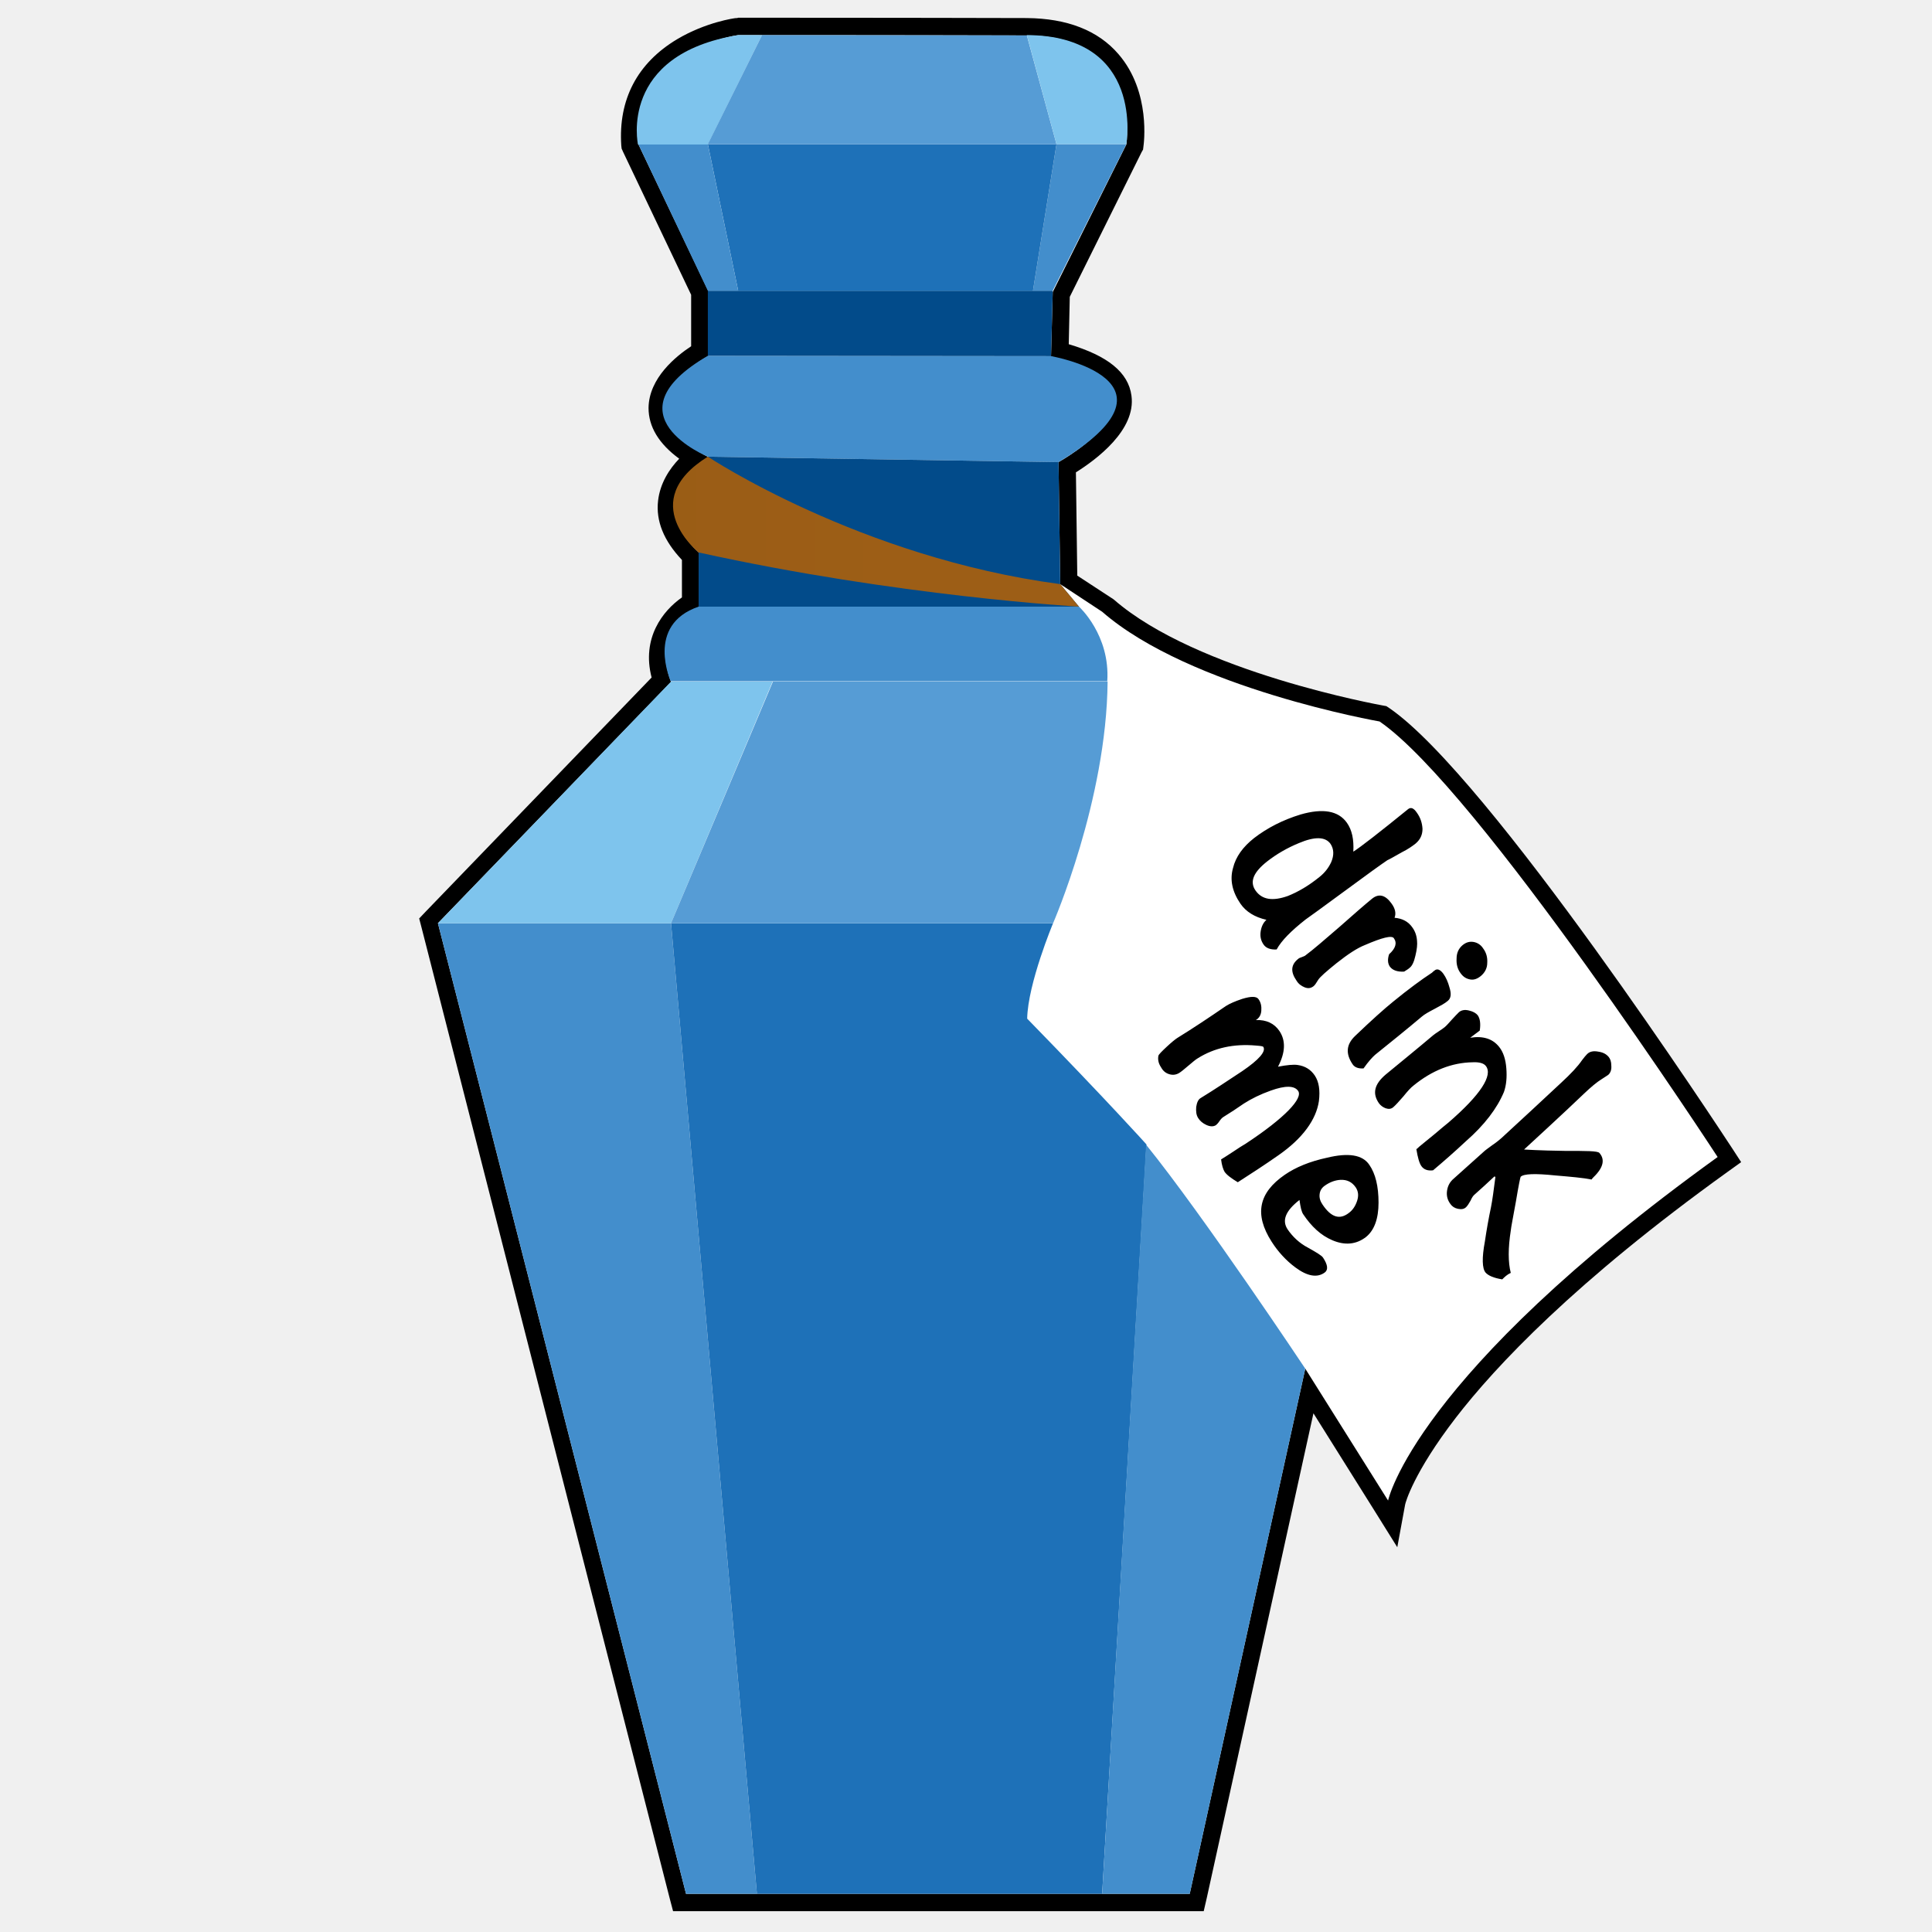
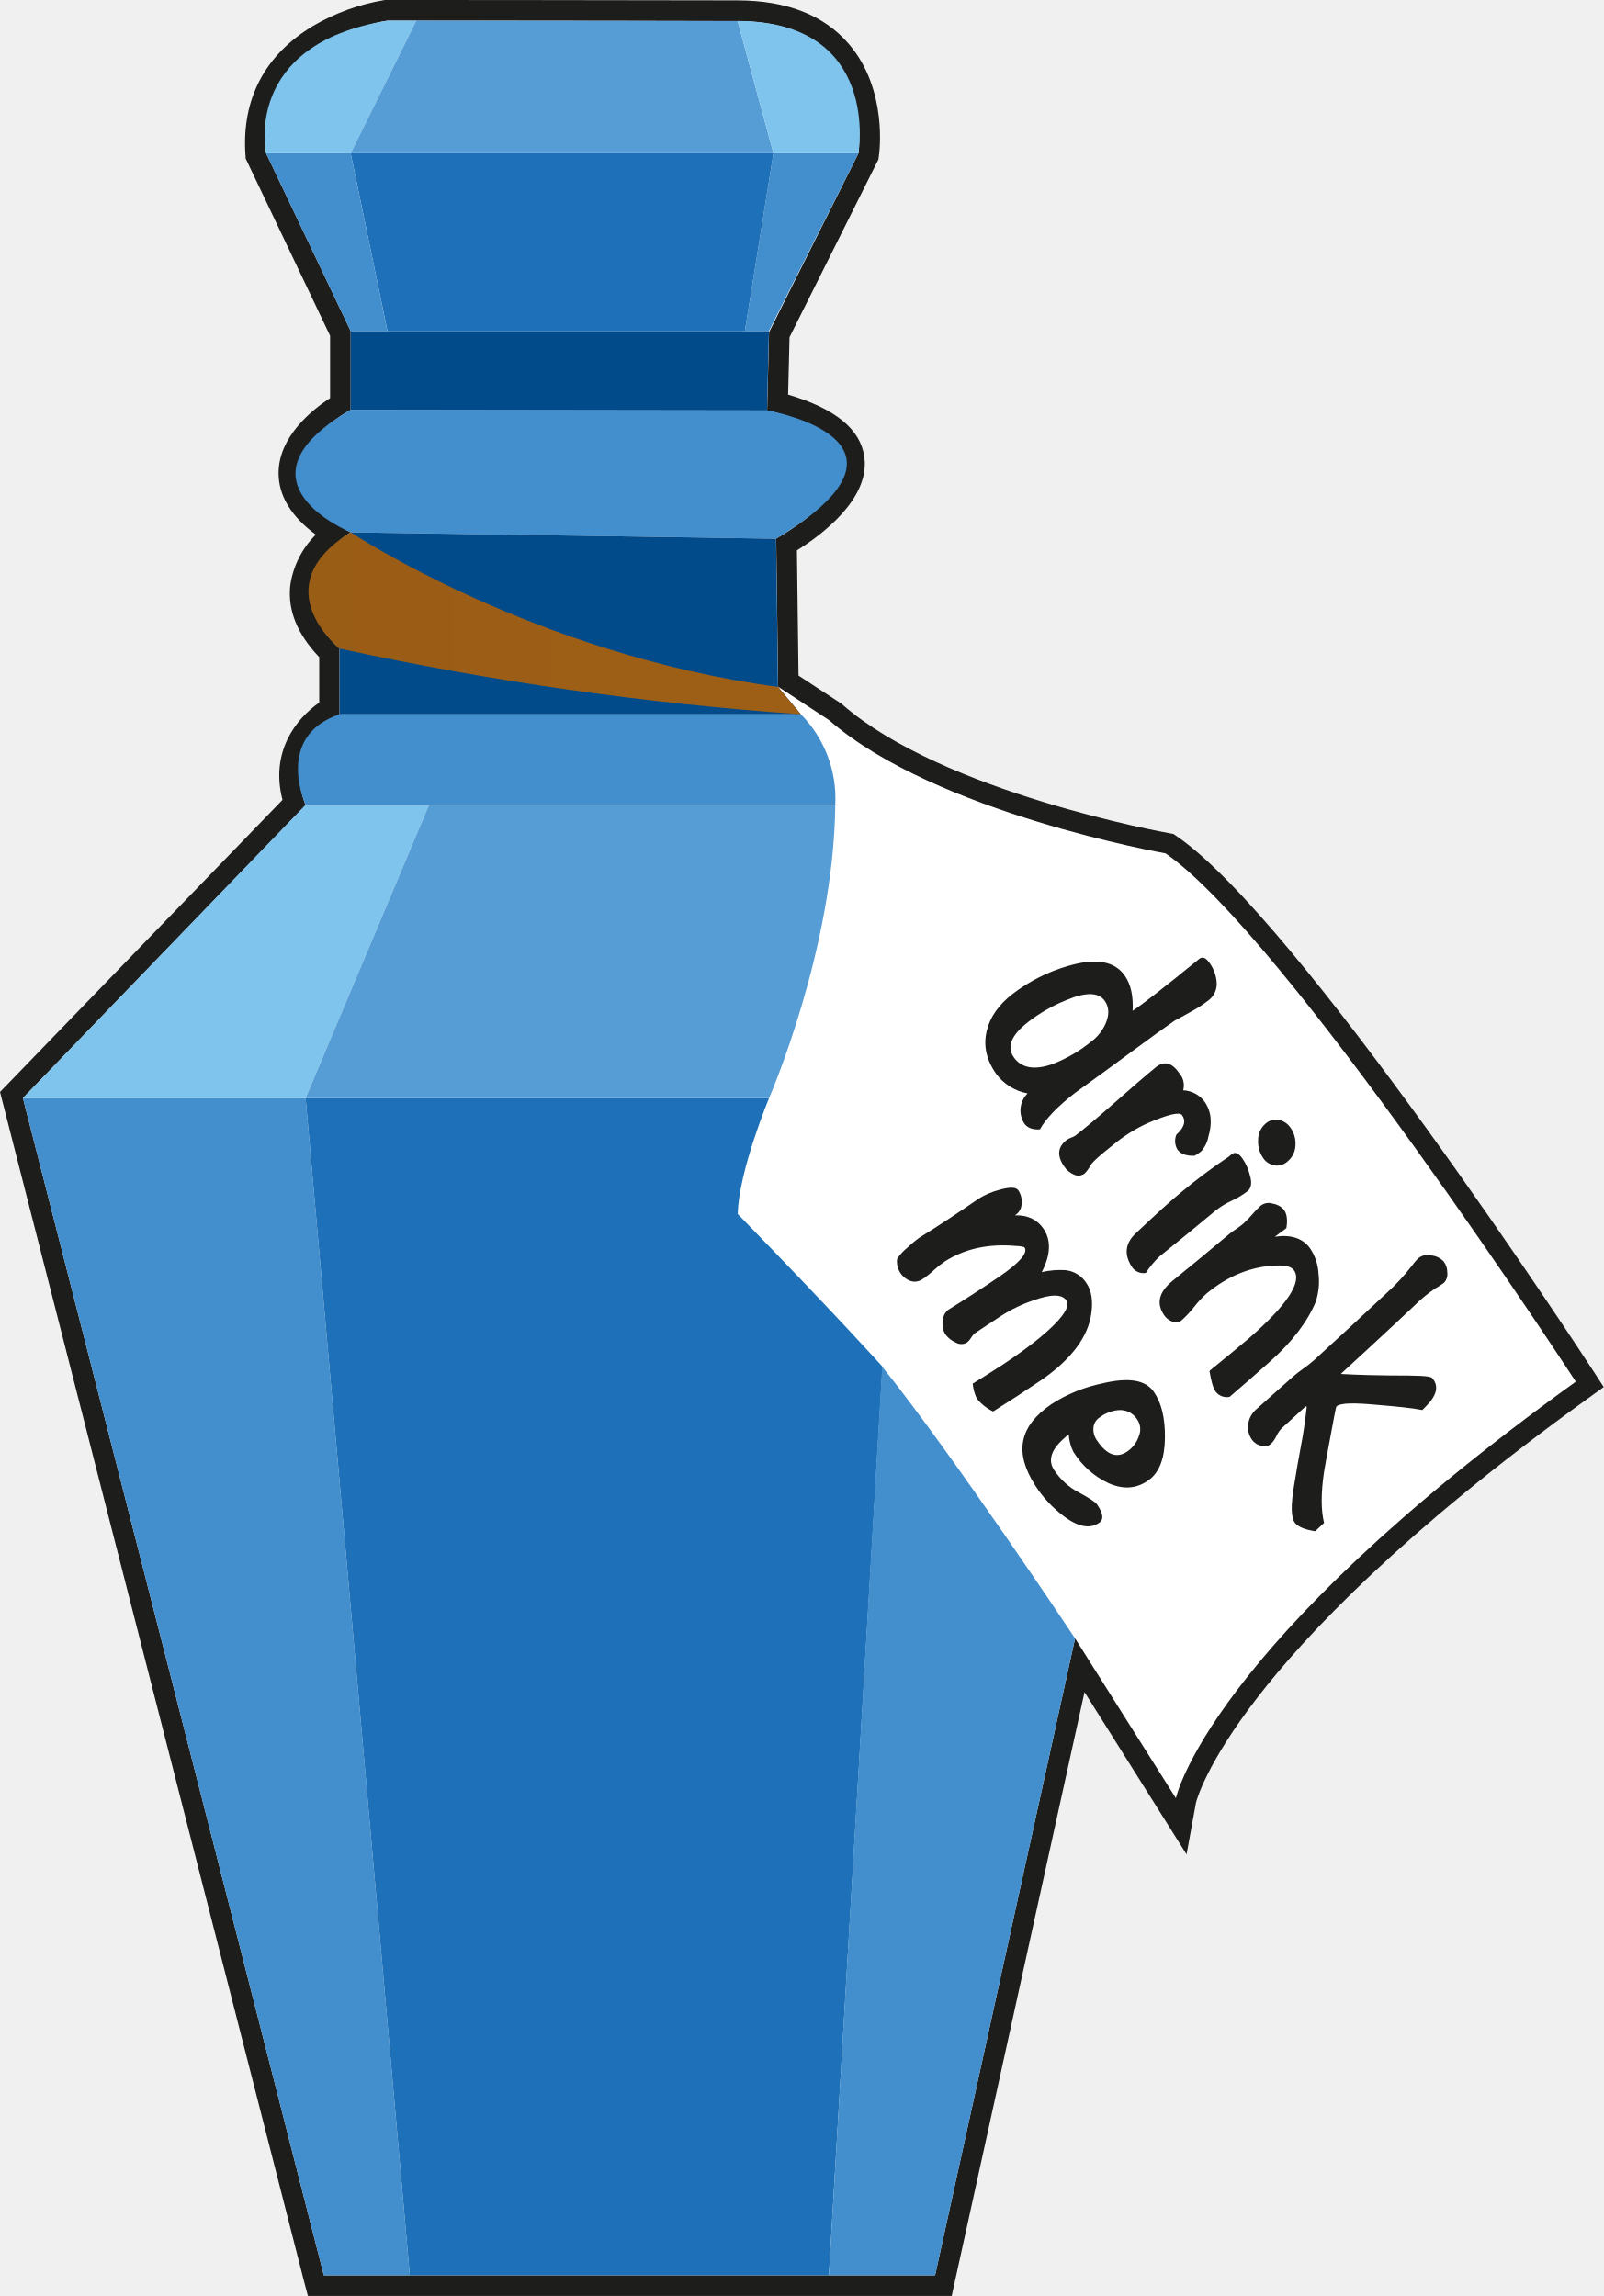
- <svg xmlns="http://www.w3.org/2000/svg" viewBox="0 0 566.9 566.9">
-   <style>.st8{fill:#438ecc}.st9{fill:#1e71b8}.st10{fill:#7ec4ed}.st11{fill:#569cd5}.st12{fill:#024b8a}</style>
-   <g id="Laag_2">
-     <path d="M199.3 558.2l-73.6-288 68.3-70.7c-3.8-11.8 3.2-19.7 8.6-22.9v-13.4c-5.3-5.2-7.6-10.6-7-16.1.7-5.9 4.7-10.3 7.6-12.9-6.9-4.4-10.4-9.3-10.4-14.6 0-8.4 9-14.6 12.5-16.8V85.9L184.8 43v-.5c-2.1-30 31.2-34.7 31.5-34.7h.4s50.7 0 84.7.1c11.1 0 19.5 3.3 25 9.7 8.8 10.2 6.8 24.5 6.7 25.2l-.1.4-21.6 43.1-.4 16.4c11.6 3.1 17.7 7.6 18.5 13.6 1.3 9.4-11.8 18.1-16.4 20.8l.4 33 11.3 7.4.1.1c25 21.8 79.6 31.6 80.2 31.7l.5.1.4.3c28.9 19.8 97 124.1 99.9 128.5l1.3 2-1.9 1.4c-45.4 32.7-69 58-80.9 73.4-12.8 16.7-14.9 25.8-14.9 25.9l-1.3 6-3.3-5.2-21.1-33.5-33 150.1H199.3z" fill="#fff" />
-     <path d="M216.6 10.3s50.7 0 84.7.1 29.2 32 29.2 32l-21.6 43.3-.5 18.9c40.6 9.9 2.2 31 2.2 31l.5 35.8 12.3 8.1c25.8 22.5 81.4 32.2 81.4 32.2 28.8 19.7 99.2 127.8 99.2 127.8-89.2 64.3-96.7 100.8-96.7 100.8L383 401.6l-33.9 154.1H201.3l-72.8-284.8 68.4-70.8c-5.9-15.2 8.2-22 8.2-22v-15.9c-17.4-16.3 2.7-28.1 2.7-28.1-28-14.9 0-29.6 0-29.6V85.3l-20.5-43c-2-27.9 29.3-32 29.3-32m-.3-5h-.3c-.4 0-8.9 1.2-17.3 6.2-11.7 7-17.3 17.7-16.4 31.2l.1.9.4.9 20 42v15.1c-4.4 2.9-12.4 9.3-12.5 18.1 0 5.5 3 10.5 9 14.9-2.8 2.9-5.6 7.1-6.2 12.3-.7 6 1.7 11.8 7 17.4v11c-5.6 3.9-11.9 11.9-8.9 23.5l-66.3 68.7-1.9 2 .7 2.7L196.5 557l1 3.8h155.7l.9-3.9 31.3-142.2 17.8 28.4L410 454l2.3-12.5c.1-.6 2.5-9.4 14.8-25.4 11.7-15.2 35.1-40.1 79.9-72.3l3.9-2.8-2.6-4c-2.9-4.4-71.3-109.1-100.6-129.2l-.9-.6-1.1-.2c-.5-.1-54.5-9.8-78.9-31.1l-.3-.2-.3-.2-10.1-6.6-.4-30.3c5.9-3.7 17.7-12.4 16.3-22.5-.9-6.8-6.9-11.7-18.4-15.1l.3-13.9L335 44.6l.4-.7.1-.8c.1-.7 2.3-16.1-7.3-27.2-6-7-15.1-10.5-26.9-10.6-33.6-.1-84.2-.1-84.7-.1l-.3.1z" />
-     <path class="st8" d="M128.5 270.9l72.8 284.8h20.8l-25.2-284.8z" />
-     <path class="st9" d="M323.4 555.7H222.1l-25.2-284.8H309s-7.4 17.7-7.6 28c23.6 24.2 35 36.9 35 36.9l-13 219.9z" />
-     <path class="st8" d="M323.4 555.7h25.7L383 401.6s-29.8-44.8-46.7-65.7l-12.9 219.8z" />
-     <path class="st10" d="M196.9 270.9l29.8-70.9h-29.8l-68.4 70.9z" />
-     <path class="st11" d="M196.9 270.9H309s15.7-36 16-70.9h-98.2l-29.9 70.9z" />
-     <path class="st8" d="M205 178h111.6s9.2 8.3 8.3 21.9H196.8c.1.1-7.6-16.5 8.2-21.9zm105.6-42.4L207.7 134s-30-12.2 0-29.6l100.7.1s42 7.2 2.2 31.1z" />
-     <path class="st12" d="M207.7 85.3h101.2l-.5 19.2-100.7-.1z" />
-     <path class="st8" d="M330.5 42.3H310l-6.9 43h5.8z" />
-     <path class="st9" d="M310 42.3H207.7l8.9 43h86.5z" />
-     <path class="st8" d="M207.7 42.3h-20.4l20.4 43h8.9z" />
-     <path class="st10" d="M223.6 10.3l-15.9 32.1h-20.5s-5.8-26.4 29.4-32.1h7z" />
-     <path class="st11" d="M223.6 10.3l77.7.1 8.7 31.9H207.7z" />
-     <path class="st10" d="M310 42.3h20.5s5.6-31.9-29.2-32l8.7 32z" />
-     <path class="st12" d="M205 178v-15.9l2.7-28.1 102.9 1.6.5 35.8 5.5 6.6z" />
-     <linearGradient id="SVGID_1_" gradientUnits="userSpaceOnUse" x1="197.527" y1="156.038" x2="316.622" y2="156.038">
+ <svg xmlns="http://www.w3.org/2000/svg" viewBox="0 0 387.85 555.43">
+   <defs>
+     <linearGradient id="a" x1="74.59" y1="150.78" x2="193.68" y2="150.78" gradientUnits="userSpaceOnUse">
      <stop offset="0" stop-color="#9a5d15" />
-       <stop offset=".11" stop-color="#9b5d16" />
-       <stop offset=".587" stop-color="#9d5e16" />
+       <stop offset="0" stop-color="#9a5d15" />
+       <stop offset=".59" stop-color="#9d5e16" />
    </linearGradient>
-     <path d="M316.6 178s-53.2-3-111.6-15.9c0 0-18.6-14.9 2.7-28.1 0 0 44.5 29.6 103.4 37.4l5.5 6.6z" fill="url(#SVGID_1_)" />
-     <path d="M415.4 247.5c-1 .8-2.3 1.7-4.1 2.6-2.3 1.3-3.7 2.1-4.2 2.3-1.5 1-5.7 4-12.6 9.1-6.9 5.1-10.7 7.8-11.4 8.3-4.2 3.3-7.1 6.2-8.5 8.8-1.8.1-3.1-.4-3.8-1.4-.8-1.1-1.1-2.4-.9-3.8.2-1.4.7-2.6 1.7-3.5-3.5-.8-6-2.4-7.6-4.7-2.4-3.5-3.2-7-2.2-10.5.8-3.3 2.9-6.2 6.2-8.8 3.9-3 8.4-5.3 13.6-6.9 6.6-1.9 11.1-1.1 13.6 2.4 1.5 2.1 2.1 4.9 1.9 8.5 2.2-1.4 7.6-5.6 16.1-12.5.8-.6 1.6-.3 2.5 1 1.1 1.5 1.6 3.1 1.7 4.8 0 1.7-.6 3.1-2 4.3zm-28.2 9.8c1.5-1.2 2.6-2.6 3.4-4.3.9-2.1.8-3.9-.2-5.4-1.5-2.1-4.6-2.2-9.3-.2-3.4 1.4-6.5 3.2-9.2 5.3-4.1 3.2-5.3 6-3.5 8.6 1.9 2.7 5 3.2 9.5 1.6 3-1.2 6.1-3 9.3-5.6zm26.4 26.7c-.3.3-.8.6-1.6 1.1-2 .1-3.4-.4-4.2-1.5-.6-.9-.7-2.1-.2-3.6 1.9-1.7 2.4-3.3 1.4-4.7-.6-.9-3.4-.2-8.5 2-2.3.9-5 2.7-8.3 5.3-3.1 2.5-4.9 4.1-5.4 4.9-.6 1-1 1.6-1.4 1.9-.8.6-1.6.7-2.6.3-1-.4-1.8-1-2.4-2-1.8-2.6-1.6-4.7.6-6.4.2-.2.6-.3 1.1-.5.5-.2.8-.3 1-.5 2.3-1.7 5.5-4.5 9.8-8.2 4.3-3.8 7.5-6.6 9.7-8.4 2-1.6 3.9-1.1 5.7 1.4 1.1 1.5 1.4 2.9.9 4.2 2.3.2 4 1.1 5.2 2.8.8 1.1 1.3 2.4 1.4 4 .1 1 0 2.4-.5 4.4-.4 1.8-1 3-1.7 3.5zm11.2 9.7c-.8.7-2.1 1.4-3.8 2.3-1.7.9-3 1.6-3.8 2.3-4.5 3.8-9.1 7.5-13.7 11.2-.8.7-2 2-3.4 4-1.5.1-2.6-.3-3.2-1.2-2.1-3.1-1.9-5.8.7-8.3 4.8-4.6 8.6-8 11.2-10.1 4.4-3.6 8.2-6.4 11.4-8.5.2-.2.4-.4.7-.6.8-.7 1.7-.3 2.6.9.8 1.1 1.4 2.5 1.8 4 .6 1.9.5 3.2-.5 4zm9.7-7.3c-1 .8-2 1.2-3.1 1-1.1-.2-2-.7-2.8-1.8-.9-1.2-1.3-2.6-1.2-4.3 0-1.7.6-3 1.8-4 1-.8 2-1.1 3.2-.9 1.1.2 2.1.8 2.8 1.9.9 1.2 1.3 2.6 1.2 4.2 0 1.6-.7 2.9-1.9 3.9zm-14 57c-1.5.2-2.7-.2-3.4-1.2-.6-.8-1.1-2.5-1.5-5 .3-.2.5-.4.8-.7 1-.8 2.4-2 4.4-3.6 1.9-1.6 3.3-2.8 4.2-3.5 9.5-8.2 13.1-13.9 11-16.6-.6-.8-1.9-1.2-3.9-1.1-6.1.1-11.9 2.4-17.3 6.8-.8.6-1.8 1.7-3 3.2-1.3 1.5-2.3 2.6-3 3.2-.6.5-1.3.6-2.2.3-.8-.3-1.5-.8-2-1.5-2-2.9-1.3-5.6 2-8.4 4.6-3.8 9.3-7.6 13.9-11.5.4-.3.9-.7 1.7-1.2.8-.5 1.3-.9 1.7-1.2.5-.4 1.2-1.2 2.1-2.2.9-1 1.6-1.7 2.1-2.2.7-.6 1.7-.8 2.9-.5 1.3.3 2.1.8 2.6 1.4.7 1 .9 2.5.6 4.5-.9.7-1.9 1.4-2.8 2.1 3.8-.6 6.6.3 8.5 2.7 1.2 1.5 1.9 3.6 2.1 6.3.2 2.6 0 4.9-.7 6.9-2 4.8-5.7 9.7-11.2 14.5-3.2 3-6.4 5.8-9.6 8.5zm20.3 32c-2.5-.4-4.1-1.1-4.9-2-1-1.2-1.1-4.3-.2-9.1.5-3.4 1.1-6.8 1.8-10.1.4-2 .8-5 1.3-8.9-.1 0-.2 0-.3-.1-1.9 1.8-3.9 3.6-5.8 5.3-.4.3-.8.9-1.2 1.8-.5.9-.9 1.5-1.3 1.9-.6.6-1.4.7-2.4.5-1-.2-1.7-.7-2.2-1.4-.9-1.2-1.2-2.5-1-3.9.2-1.4.8-2.6 2-3.6l8.7-7.8c.5-.5 1.4-1.1 2.6-2 1.2-.8 2-1.5 2.6-2 5.9-5.4 11.8-10.9 17.7-16.4 2.7-2.5 4.7-4.6 6-6.5.6-.8 1.1-1.4 1.5-1.8.8-.8 1.9-1 3.4-.7 1.3.2 2.2.7 2.9 1.5.5.6.8 1.4.8 2.6.1 1.1-.2 2-.8 2.6-.2.2-.9.6-2.1 1.4-1.3.8-3 2.2-5.1 4.2-.7.7-6.5 6.2-17.6 16.4.3 0 4.3.3 11.9.4 6.3 0 9.7 0 10.2.6 1.7 1.9 1.2 4.3-1.7 7.1-.2.2-.4.4-.6.7-2.5-.5-6-.8-10.7-1.2-5.8-.6-9.2-.5-10.1.4-.1.1-.6 2.5-1.4 7.3-.8 4.5-1.4 7.4-1.5 8.5-.8 5.1-.8 9.3 0 12.4-1.1.5-1.8 1.2-2.5 1.9zm-77.6-28.5c-2-1.2-3.3-2.2-3.9-3.1-.4-.7-.8-1.9-1-3.6.7-.4 1.9-1.2 3.6-2.3 1.5-1 2.7-1.8 3.6-2.3 11.7-7.7 16.9-13.4 15.4-15.5-1.1-1.6-3.8-1.6-8-.1-3.1 1.1-5.7 2.4-7.9 3.8-2 1.4-4 2.7-6.1 4-.3.2-.7.6-1.1 1.2-.4.6-.8 1-1.1 1.2-.7.4-1.6.4-2.7-.1s-1.9-1.2-2.4-2c-.6-.9-.7-2-.6-3.3.2-1.3.6-2.2 1.3-2.6 4.1-2.5 8.1-5.2 12.2-7.9 5-3.4 7-5.8 6.2-7.1-.1-.2-.8-.3-2.1-.4-6.6-.6-12.3.7-17.1 3.7-.7.4-1.6 1.2-2.8 2.2-1.2 1-2.1 1.8-2.8 2.2-.9.5-1.8.6-2.8.3-1-.3-1.8-.9-2.4-2-.8-1.2-1-2.3-.8-3.4.1-.4 1-1.3 2.5-2.7 1.4-1.3 2.4-2.1 3-2.5 4.7-2.9 9.5-6.1 14.3-9.4 1.1-.7 2.7-1.4 4.8-2.1 2.6-.8 4.2-.8 4.8.1.7 1 .9 2.1.8 3.4-.1 1.3-.7 2.2-1.6 2.7 3.1-.1 5.4 1 6.9 3.2 1.9 2.8 1.8 6.3-.4 10.5 2.6-.5 4.6-.7 5.8-.5 2.1.3 3.8 1.3 5 3.1 1.2 1.8 1.6 4.3 1.2 7.5-.8 5.4-4.7 10.9-11.9 15.9-4 2.8-8 5.4-11.9 7.9zm25.5 26.5c-2.2 1.6-5.1 1.1-8.6-1.5-2.7-2-5.1-4.6-7-7.6-5.1-8-3.8-14.3 3.9-19.6 3.2-2.2 7.3-3.9 12.4-5 6.2-1.5 10.4-.9 12.4 2.1 1.8 2.6 2.7 6.3 2.7 11.1s-1.3 8.1-3.6 10c-2.9 2.3-6.3 2.6-10 1-3.3-1.4-6.1-4-8.5-7.6-.5-.7-.8-2.1-1.1-4.2-4.1 3.2-5.2 6-3.5 8.6 1.5 2.2 3.5 4.1 6 5.4 2.5 1.4 4 2.3 4.4 2.9 1.4 2.1 1.6 3.6.5 4.4zm7.1-17.5c1.1-.8 1.9-2 2.4-3.5s.4-2.8-.4-4c-1.1-1.6-2.6-2.3-4.5-2.2-1.6.1-3.2.7-4.7 1.8-.8.6-1.3 1.4-1.4 2.5-.1 1 .2 2 .9 3 2.5 3.7 5 4.5 7.7 2.4z" />
-   </g>
+   </defs>
+   <path d="M76.37 552.93l-73.6-288L71 194.18c-3.77-11.81 3.22-19.66 8.57-22.88V158c-5.25-5.21-7.61-10.61-7-16.07.66-5.89 4.66-10.33 7.63-12.86-6.91-4.38-10.41-9.27-10.4-14.58 0-8.36 9-14.63 12.46-16.75v-17L61.88 37.72v-.47C59.75 7.3 93 2.57 93.38 2.52h.32s50.72 0 84.69.1c11.08 0 19.5 3.29 25 9.69 8.78 10.22 6.76 24.55 6.67 25.15l-.06.4L188.45 81l-.4 16.38c11.65 3.12 17.71 7.58 18.51 13.6 1.26 9.42-11.84 18.11-16.35 20.8l.43 33.05 11.36 7.41.13.12c24.95 21.8 79.61 31.57 80.16 31.66l.53.1.45.3c28.88 19.77 97 124.06 99.9 128.49l1.31 2-1.94 1.4c-45.43 32.72-69 58-80.85 73.4-12.78 16.7-14.86 25.77-14.88 25.86l-1.29 6-3.27-5.18-21.08-33.53-33 150.08z" fill="#fff" />
+   <path d="M93.7 5s50.71 0 84.69.1 29.21 32 29.21 32L186 80.35l-.47 18.93c40.63 9.88 2.19 31 2.19 31l.47 35.84 12.3 8.08c25.79 22.52 81.38 32.24 81.38 32.24 28.8 19.72 99.22 127.8 99.22 127.8-89.23 64.26-96.71 100.77-96.71 100.77L260 396.35l-33.86 154.08H78.32L5.54 265.63l68.37-70.83c-5.92-15.25 8.2-22 8.2-22v-15.9c-17.4-16.31 2.69-28.12 2.69-28.12-28-14.89 0-29.63 0-29.63V80.07l-20.45-43C62.39 9.12 93.7 5 93.7 5m-.32-5h-.33a50.43 50.43 0 0 0-17.32 6.26C64.08 13.21 58.42 24 59.36 37.42l.06.95.41.85 20 42V96.3c-4.41 2.88-12.44 9.33-12.46 18.14 0 5.46 3 10.46 9 14.9a21.62 21.62 0 0 0-6.17 12.26c-.66 6 1.69 11.82 7 17.37v11c-5.59 3.88-11.91 11.91-8.88 23.53L1.94 262.16l-1.94 2 .69 2.7 72.78 284.8 1 3.76h155.69l.86-3.92 31.26-142.16 17.83 28.36 6.85 10.9 2.28-12.53c.14-.55 2.5-9.43 14.85-25.41 11.73-15.2 35.11-40.08 79.89-72.33l3.87-2.79-2.6-4c-2.9-4.45-71.3-109.14-100.59-129.19l-.89-.61-1.07-.19c-.54-.1-54.53-9.75-78.95-31.09l-.26-.22-.28-.19-10.09-6.62-.39-30.29c5.89-3.68 17.66-12.39 16.31-22.53-.9-6.76-6.94-11.73-18.44-15.15l.34-13.88 21.13-42.28.36-.71.11-.79c.1-.65 2.27-16.08-7.25-27.15-6-7-15-10.53-26.89-10.56C144.81 0 94.21 0 93.71 0z" fill="#1d1d1b" />
+   <path fill="#438ecc" d="M5.54 265.63l72.78 284.8h20.79l-25.2-284.8H5.54z" />
+   <path d="M200.46 550.43H99.11l-25.2-284.8H186s-7.36 17.69-7.58 28.05c23.61 24.24 35 36.93 35 36.93z" fill="#1e71b8" />
+   <path d="M200.46 550.43h25.68L260 396.35s-29.78-44.78-46.66-65.74z" fill="#438ecc" />
+   <path fill="#7ec4ed" d="M73.91 265.63l29.85-70.93H73.91L5.54 265.63h68.37z" />
+   <path d="M73.91 265.63H186s15.68-36 16-70.93h-98.24z" fill="#569cd5" />
+   <path d="M82.11 172.79h111.57A29 29 0 0 1 202 194.7H73.91s-7.65-16.54 8.2-21.91zm105.58-42.47L84.8 128.77s-30-12.21 0-29.63l100.7.14s41.94 7.14 2.19 31.04z" fill="#438ecc" />
+   <path fill="#024b8a" d="M84.8 80.07h101.17l-.47 19.21-100.7-.14V80.07z" />
+   <path fill="#438ecc" d="M207.6 37.08h-20.55l-6.9 42.99h5.82l21.63-42.99z" />
+   <path fill="#1e71b8" d="M187.05 37.08H84.8l8.9 42.99h86.45l6.9-42.99z" />
+   <path fill="#438ecc" d="M84.8 37.08H64.34L84.8 80.07h8.9l-8.9-42.99z" />
+   <path d="M100.66 5L84.8 37.07H64.34S58.52 10.7 93.7 5z" fill="#7ec4ed" />
+   <path fill="#569cd5" d="M100.66 5.01l77.73.09 8.66 31.98H84.8l15.86-32.07z" />
+   <path d="M187.05 37.07h20.55s5.59-31.92-29.21-32z" fill="#7ec4ed" />
+   <path fill="#024b8a" d="M82.11 172.79v-15.9l2.69-28.12 102.89 1.55.47 35.84 5.52 6.63H82.11z" />
+   <path d="M193.68 172.79a781 781 0 0 1-111.57-15.9S63.52 142 84.8 128.77c0 0 44.52 29.59 103.36 37.39z" fill="url(#a)" />
+   <path d="M292.26 242a29.78 29.78 0 0 1-4.07 2.65c-2.33 1.31-3.73 2.07-4.19 2.3-1.47 1-5.66 4-12.57 9.11s-10.74 7.77-11.45 8.33c-4.23 3.3-7.06 6.21-8.48 8.82-1.8.11-3.06-.37-3.79-1.43a5.82 5.82 0 0 1 .8-7.27 12.25 12.25 0 0 1-7.6-4.73c-2.42-3.46-3.16-6.95-2.24-10.53.8-3.27 2.86-6.18 6.16-8.76a40.43 40.43 0 0 1 13.62-6.86c6.59-1.91 11.11-1.13 13.56 2.38 1.46 2.09 2.1 4.93 1.9 8.51q3.36-2.16 16.1-12.54c.79-.64 1.63-.32 2.53 1a9 9 0 0 1 1.71 4.8 5 5 0 0 1-1.99 4.22zm-28.18 9.85a11.14 11.14 0 0 0 3.35-4.34q1.31-3.16-.24-5.37c-1.49-2.14-4.59-2.19-9.31-.2a38.37 38.37 0 0 0-9.22 5.28c-4.1 3.19-5.26 6-3.47 8.57s5 3.21 9.51 1.56a34.22 34.22 0 0 0 9.38-5.53zm26.41 26.68a16.62 16.62 0 0 1-1.56 1.05c-2 .1-3.42-.41-4.18-1.5a4 4 0 0 1-.25-3.6q2.88-2.58 1.38-4.71c-.6-.85-3.42-.18-8.48 2a37.31 37.31 0 0 0-8.35 5.31c-3.14 2.47-4.93 4.09-5.38 4.92a7.45 7.45 0 0 1-1.35 1.87 2.47 2.47 0 0 1-2.59.28 5.22 5.22 0 0 1-2.39-2c-1.78-2.59-1.56-4.71.65-6.4a4.18 4.18 0 0 1 1.05-.53 5 5 0 0 0 1-.48c2.25-1.74 5.51-4.46 9.78-8.22s7.51-6.56 9.71-8.35q3-2.42 5.67 1.44a4.49 4.49 0 0 1 .94 4.15 6.77 6.77 0 0 1 5.2 2.79 8.23 8.23 0 0 1 1.44 4 11.71 11.71 0 0 1-.53 4.35 7.4 7.4 0 0 1-1.76 3.63zm11.22 9.63a19.38 19.38 0 0 1-3.77 2.28 19.27 19.27 0 0 0-3.78 2.27q-6.82 5.67-13.67 11.18a21.25 21.25 0 0 0-3.38 4.05 3.38 3.38 0 0 1-3.2-1.21q-3.18-4.61.7-8.32c4.85-4.58 8.57-8 11.18-10.1a134.36 134.36 0 0 1 11.39-8.51l.66-.55c.8-.66 1.66-.35 2.58.94a11.57 11.57 0 0 1 1.82 4q.87 2.81-.53 3.97zm9.71-7.22a3.85 3.85 0 0 1-3.13 1 4.09 4.09 0 0 1-2.78-1.76 6.88 6.88 0 0 1-1.24-4.35 5.14 5.14 0 0 1 1.78-4 3.78 3.78 0 0 1 3.16-.93 4.45 4.45 0 0 1 2.85 1.86 6.51 6.51 0 0 1 1.24 4.24 5.27 5.27 0 0 1-1.88 3.94zm-14.04 56.97a3.36 3.36 0 0 1-3.39-1.26q-.86-1.17-1.49-5l.8-.67q1.45-1.23 4.37-3.58c1.93-1.58 3.34-2.76 4.23-3.52 9.46-8.21 13.09-13.84 11-16.63-.6-.79-1.89-1.16-3.89-1.11-6.15.12-11.9 2.37-17.26 6.82a27.15 27.15 0 0 0-3 3.24 24.21 24.21 0 0 1-3 3.21 2.12 2.12 0 0 1-2.18.32 4 4 0 0 1-2-1.52c-2-2.87-1.33-5.64 2-8.36q6.94-5.62 13.87-11.46a18.4 18.4 0 0 1 1.66-1.17 18.85 18.85 0 0 0 1.6-1.22 23.52 23.52 0 0 0 2.14-2.21 22.31 22.31 0 0 1 2.08-2.15 3.18 3.18 0 0 1 2.94-.45 4.35 4.35 0 0 1 2.63 1.45c.74 1 .94 2.47.61 4.46l-2.8 2.08q5.76-.86 8.45 2.69a12 12 0 0 1 2.12 6.26 15.61 15.61 0 0 1-.71 6.89c-2 4.77-5.69 9.65-11.16 14.48-3.2 2.86-6.41 5.66-9.62 8.41zm20.68 32.51c-2.5-.38-4.13-1.07-4.86-2-1-1.22-1.05-4.25-.24-9.05q.81-5.07 1.76-10.13c.41-2 .85-5 1.31-8.93l-.28-.07-5.82 5.31a7 7 0 0 0-1.23 1.83 6.93 6.93 0 0 1-1.3 1.89 2.46 2.46 0 0 1-2.35.49 3.69 3.69 0 0 1-2.18-1.35 5.13 5.13 0 0 1-1-3.88 5.67 5.67 0 0 1 2-3.65q4.38-3.86 8.75-7.79a31.87 31.87 0 0 1 2.56-2 31.47 31.47 0 0 0 2.56-2c5.92-5.4 11.81-10.88 17.68-16.36a49.39 49.39 0 0 0 6-6.48 13.56 13.56 0 0 1 1.51-1.8 3.6 3.6 0 0 1 3.36-.72 4.63 4.63 0 0 1 2.87 1.46 4.22 4.22 0 0 1 .85 2.57 3.1 3.1 0 0 1-.8 2.57 18.61 18.61 0 0 1-2.13 1.38 33.12 33.12 0 0 0-5.18 4.29c-.7.65-6.54 6.18-17.65 16.38.31 0 4.3.29 11.88.36 6.34 0 9.72.05 10.21.61 1.74 1.95 1.17 4.29-1.71 7.09l-.65.66c-2.49-.48-6-.84-10.65-1.22-5.78-.55-9.18-.54-10.14.38-.09.09-.57 2.51-1.44 7.29-.85 4.53-1.36 7.37-1.54 8.5q-1.14 7.69 0 12.37zm-77.89-28.96a11.58 11.58 0 0 1-3.93-3.12 10.4 10.4 0 0 1-1-3.62c.7-.43 1.91-1.17 3.62-2.26 1.54-1 2.75-1.76 3.63-2.33 11.72-7.74 16.9-13.42 15.44-15.5-1.08-1.62-3.75-1.59-8-.06a35.45 35.45 0 0 0-7.93 3.83q-3 2-6.06 4a4.41 4.41 0 0 0-1.1 1.24 4.42 4.42 0 0 1-1.1 1.22 2.73 2.73 0 0 1-2.71-.14 5.92 5.92 0 0 1-2.45-2 4.7 4.7 0 0 1-.56-3.27 3.42 3.42 0 0 1 1.33-2.61q6.09-3.76 12.24-7.95c5-3.39 7.05-5.84 6.2-7.09-.13-.2-.84-.33-2.11-.39-6.63-.59-12.34.67-17.15 3.73a24.66 24.66 0 0 0-2.82 2.24 19.77 19.77 0 0 1-2.76 2.16 3.26 3.26 0 0 1-2.77.34 5 5 0 0 1-3.22-5.33 11 11 0 0 1 2.47-2.71 27.11 27.11 0 0 1 3-2.49q7.11-4.42 14.28-9.4a18 18 0 0 1 4.81-2.07c2.6-.76 4.19-.76 4.75.08a4.91 4.91 0 0 1 .79 3.36 3.28 3.28 0 0 1-1.61 2.68c3.07-.08 5.37 1 6.9 3.23 1.89 2.79 1.76 6.32-.41 10.51a20.09 20.09 0 0 1 5.81-.47 6.91 6.91 0 0 1 5 3.14q1.85 2.71 1.16 7.45c-.77 5.45-4.75 10.92-11.91 15.88q-5.93 4.02-11.83 7.72zm25.74 26.86c-2.22 1.61-5.09 1.12-8.6-1.5a28.57 28.57 0 0 1-7-7.55c-5.1-8-3.8-14.25 3.94-19.57a36.12 36.12 0 0 1 12.38-5.05c6.23-1.48 10.37-.89 12.41 2.05 1.84 2.64 2.74 6.33 2.69 11.11s-1.25 8.11-3.61 10c-2.94 2.3-6.26 2.65-10 1a19.87 19.87 0 0 1-8.54-7.6 11.09 11.09 0 0 1-1.12-4.19c-4.08 3.16-5.25 6-3.52 8.62a16.2 16.2 0 0 0 6 5.42c2.52 1.36 4 2.31 4.39 2.91q2.18 3.18.58 4.35zm7.09-17.46a7.29 7.29 0 0 0 2.44-3.49 4.19 4.19 0 0 0-.43-4 4.87 4.87 0 0 0-4.49-2.25 8.88 8.88 0 0 0-4.68 1.84 3.3 3.3 0 0 0-1.41 2.48 4.58 4.58 0 0 0 .85 3c2.47 3.7 5.05 4.5 7.72 2.42z" fill="#1d1d1b" />
</svg>
